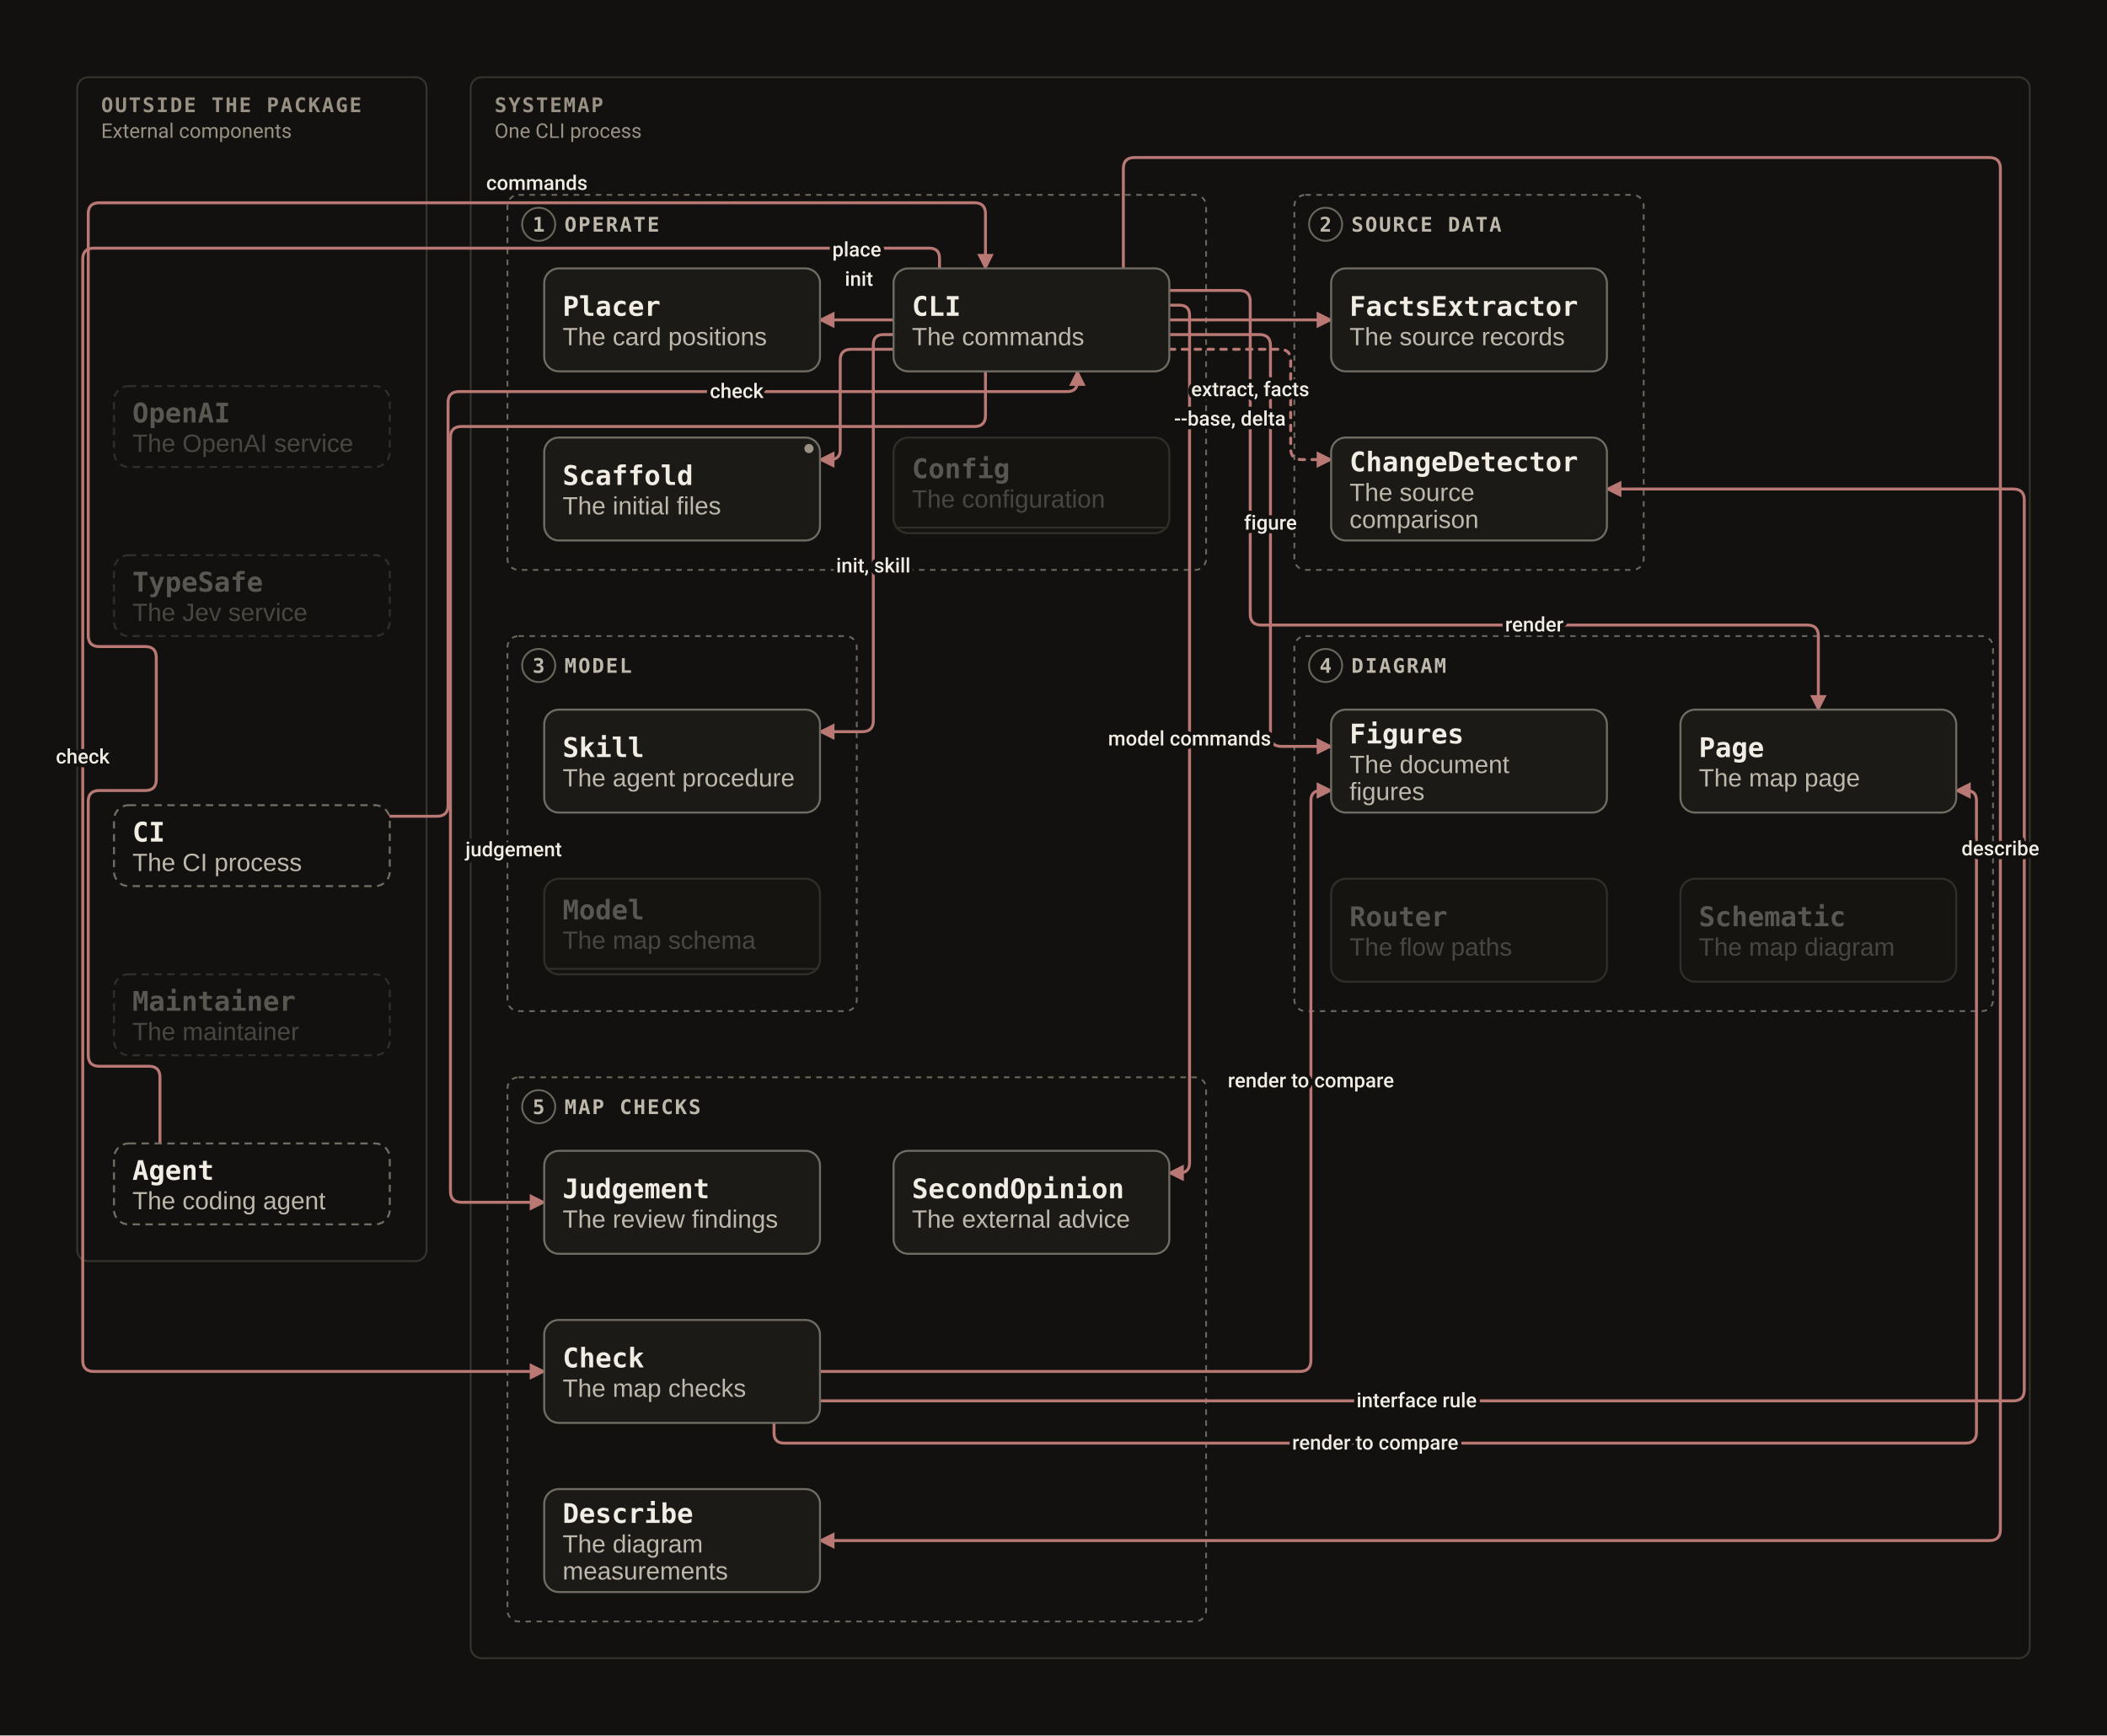
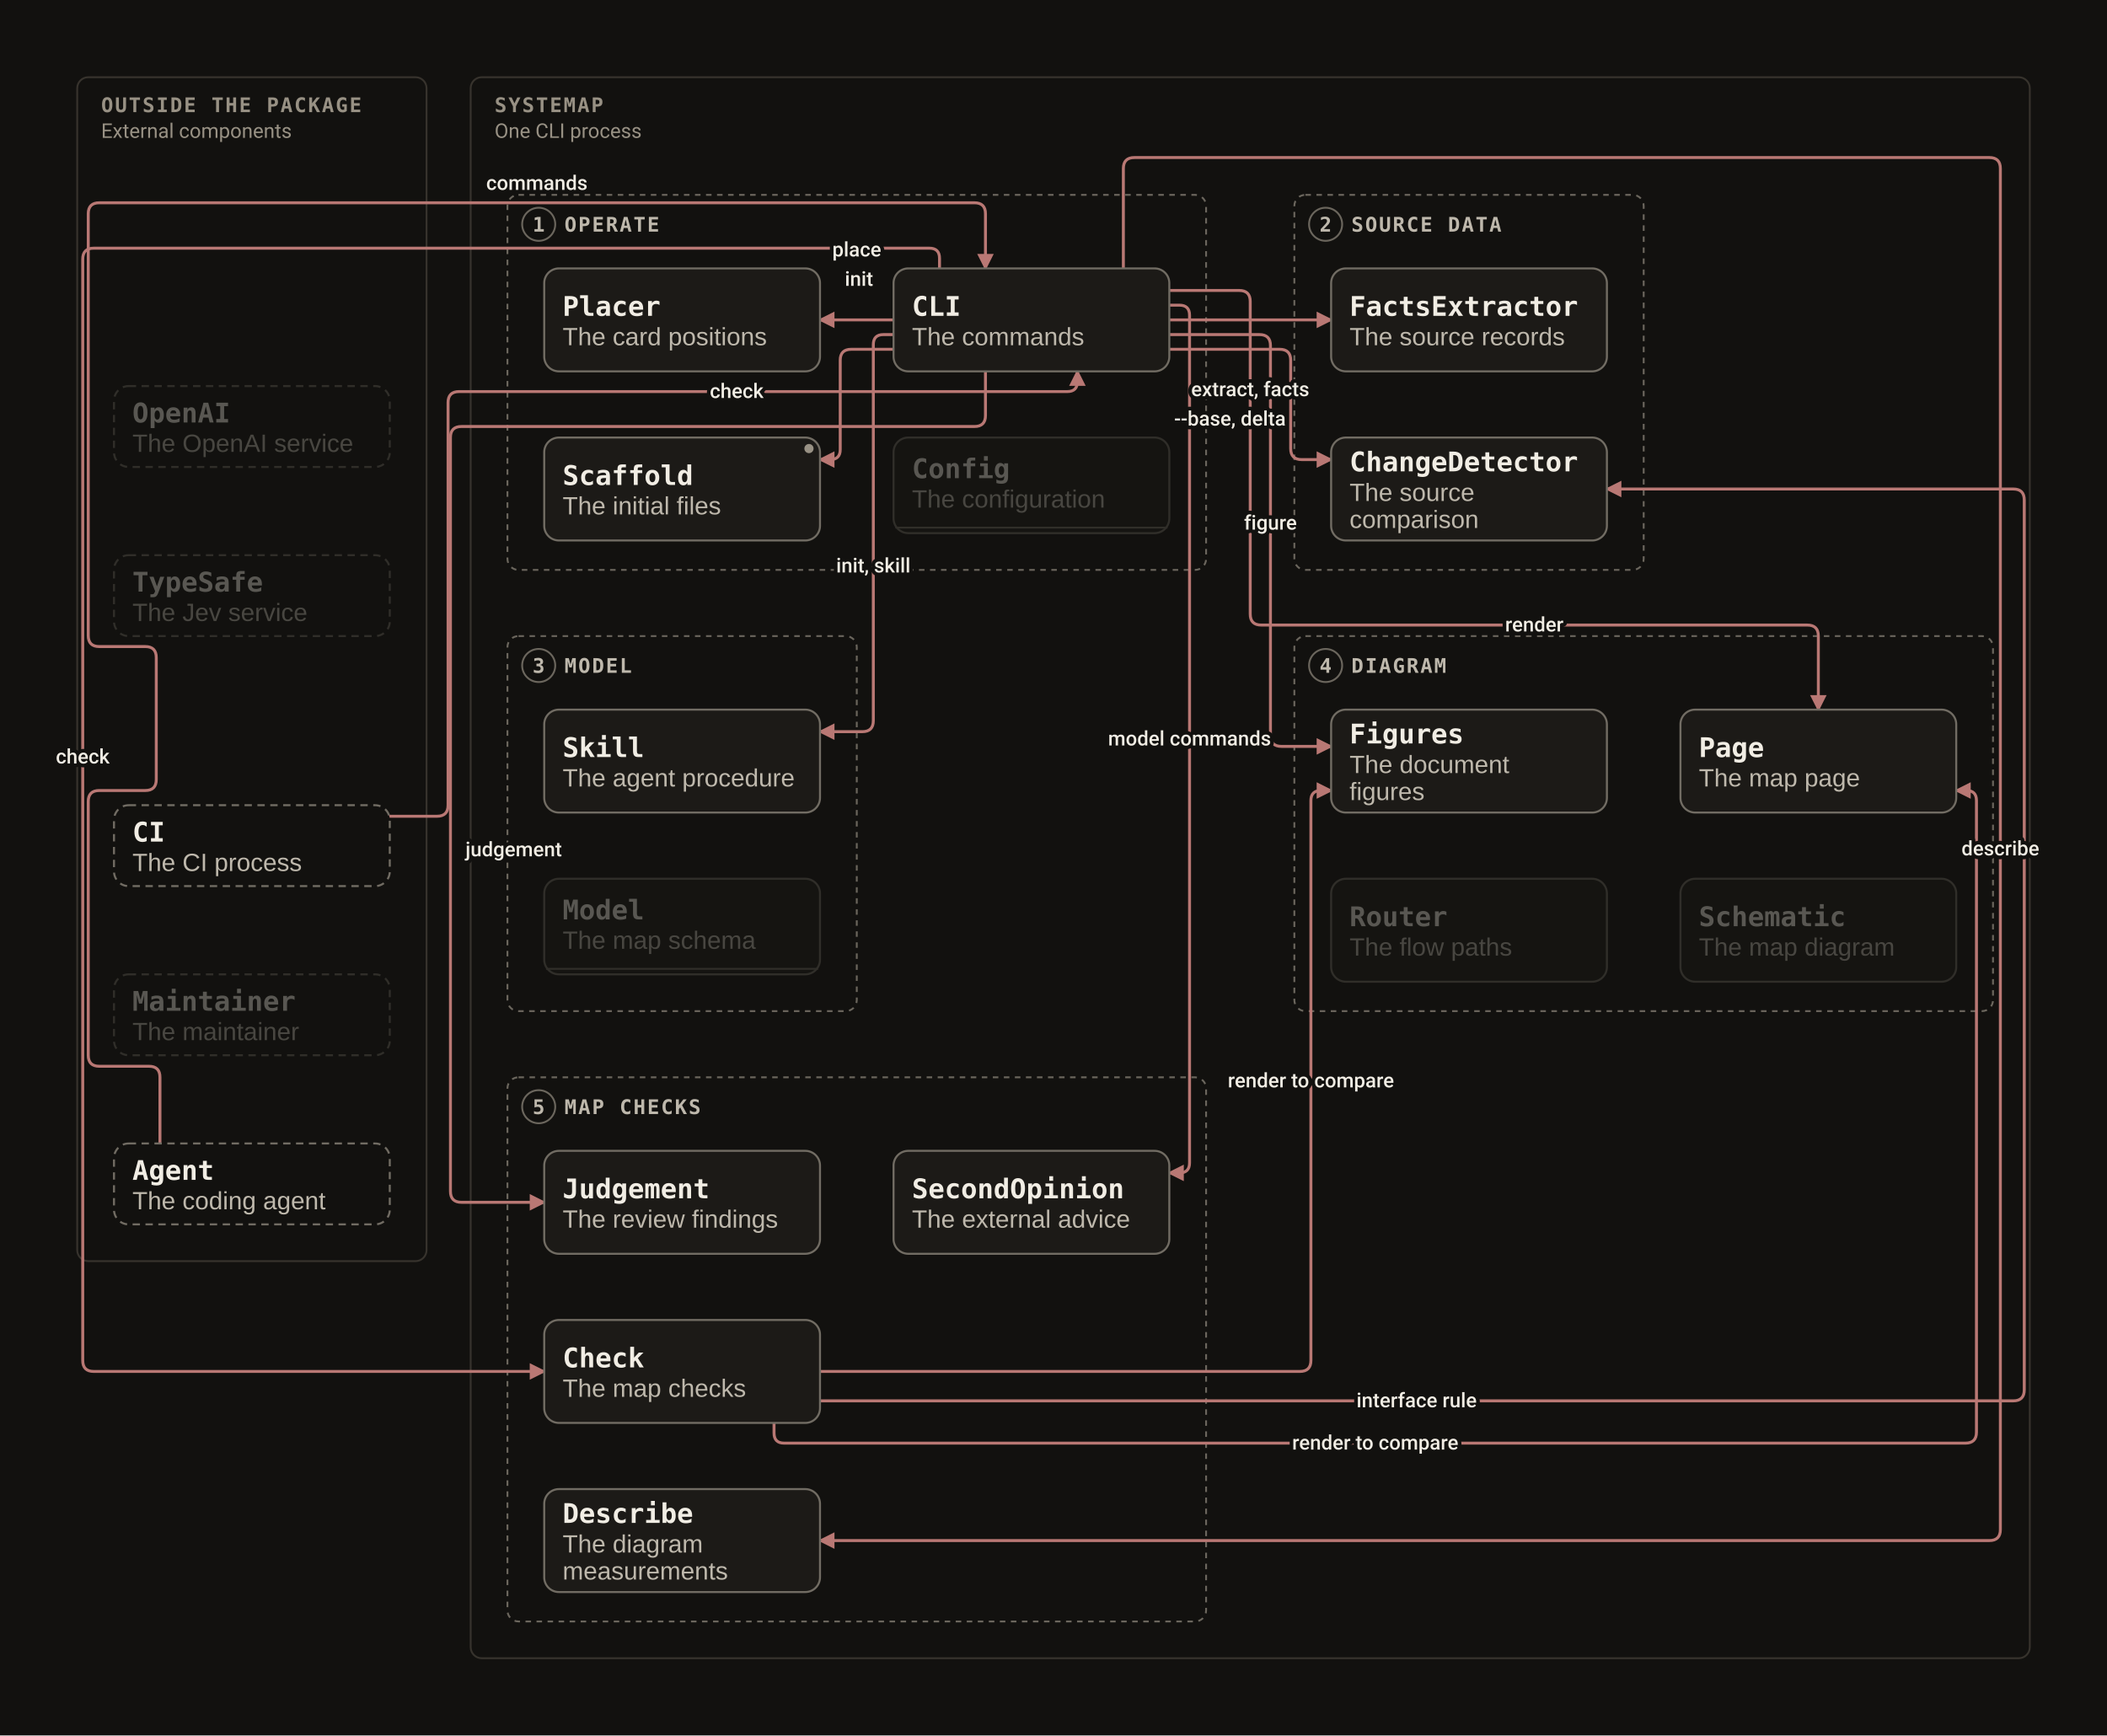
<svg xmlns="http://www.w3.org/2000/svg" id="lessonmap" class="scene" viewBox="-26 -26 1146 944" data-fit="0.75 16 1088.6 860" data-grow="1.236" data-read="0.814" preserveAspectRatio="xMidYMid meet" tabindex="0" role="application" aria-label="Control flow: Which components cause other components to act? All component cards and only the flows of the Control flow layer. Each flow label gives its artifact.">
  <rect x="-26" y="-26" width="1146" height="944" fill="#12110F" />
  <defs>
    <marker id="lessonmap-m-l-structure" viewBox="0 0 8 8" refX="7" refY="4" markerUnits="userSpaceOnUse" markerWidth="9" markerHeight="9" orient="auto-start-reverse">
      <path d="M0,0 L8,4 L0,8 z" fill="#716C63" />
    </marker>
    <marker id="lessonmap-m-l-system" viewBox="0 0 8 8" refX="7" refY="4" markerUnits="userSpaceOnUse" markerWidth="9" markerHeight="9" orient="auto-start-reverse">
      <path d="M0,0 L8,4 L0,8 z" fill="#716C63" />
    </marker>
    <marker id="lessonmap-m-l-data" viewBox="0 0 8 8" refX="7" refY="4" markerUnits="userSpaceOnUse" markerWidth="9" markerHeight="9" orient="auto-start-reverse">
      <path d="M0,0 L8,4 L0,8 z" fill="#2CB59A" />
    </marker>
    <marker id="lessonmap-m-l-control" viewBox="0 0 8 8" refX="7" refY="4" markerUnits="userSpaceOnUse" markerWidth="9" markerHeight="9" orient="auto-start-reverse">
      <path d="M0,0 L8,4 L0,8 z" fill="#B97874" />
    </marker>
    <marker id="lessonmap-m-l-judge" viewBox="0 0 8 8" refX="7" refY="4" markerUnits="userSpaceOnUse" markerWidth="9" markerHeight="9" orient="auto-start-reverse">
      <path d="M0,0 L8,4 L0,8 z" fill="#8A8B22" />
    </marker>
    <marker id="lessonmap-m-change" viewBox="0 0 8 8" refX="7" refY="4" markerUnits="userSpaceOnUse" markerWidth="9" markerHeight="9" orient="auto-start-reverse">
      <path d="M0,0 L8,4 L0,8 z" fill="#D4675B" />
    </marker>
    <marker id="lessonmap-m-reach" viewBox="0 0 8 8" refX="7" refY="4" markerUnits="userSpaceOnUse" markerWidth="9" markerHeight="9" orient="auto-start-reverse">
      <path d="M0,0 L8,4 L0,8 z" fill="#D4675B" />
    </marker>
  </defs>
  <style>#lessonmap .node{cursor:pointer;outline:none;transition:opacity .16s ease-out}#lessonmap .node [data-part="job"] text{font-family:Arial,"Liberation Sans",Arimo,sans-serif;font-kerning:none;font-variant-ligatures:none}#lessonmap[data-live] .node.subject .node__box{stroke:var(--subject,#716C63)}#lessonmap[data-live] .node.subject rect.node__mark{stroke:var(--subject,#716C63)}#lessonmap[data-live] .node.subject path.node__mark{fill:var(--subject,#716C63)}#lessonmap .node.dim,#lessonmap .node.quiet{opacity:.32}#lessonmap .node__ring,#lessonmap .node__selection{display:none}#lessonmap .node__hl,#lessonmap .node__halo{display:none;pointer-events:none}#lessonmap .node__hl{fill:#1C1A17}#lessonmap .node__halo{fill:none;stroke:#F1EDE4;stroke-width:1.5;vector-effect:non-scaling-stroke}#lessonmap .node__box{transition:stroke .16s ease-out,stroke-width .16s ease-out}#lessonmap .node:not(.sel):not(.acts):hover .node__box{stroke-width:1.8}#lessonmap[data-live] .node:not(.sel):not(.acts):not(.endpoint):not(.subject):hover .node__box{stroke:#989184}#lessonmap .node.endpoint .node__box{stroke:#FCB442;stroke-width:2}#lessonmap .node.meas .node__box{stroke:#BEB8AC;stroke-width:2}#lessonmap .node.sel .node__box,#lessonmap .node.acts .node__box{stroke:#FCB442;stroke-width:3}#lessonmap .node.sel .node__hl,#lessonmap .node.acts .node__hl{display:inline}#lessonmap .node.peekend .node__halo{display:inline}#lessonmap .node:focus-visible .node__halo{display:inline;stroke-width:2}#lessonmap .flow,#lessonmap .flowtrace,#lessonmap .flowhl{vector-effect:non-scaling-stroke}#lessonmap .flow{stroke-width:1.6;stroke-opacity:1}#lessonmap .flow{cursor:pointer;pointer-events:stroke;outline:none;transition:opacity .12s ease-out,stroke-width .12s ease-out,visibility 0s}#lessonmap .flow.off:not(.peek),#lessonmap .flowlbl.off:not(.peek){opacity:0;visibility:hidden;pointer-events:none;transition:opacity .16s ease-out,visibility 0s linear .16s}#lessonmap .flow.peek{stroke-opacity:1;stroke-width:2.6}#lessonmap .flow.hot{stroke-opacity:1;stroke-width:2.6}#lessonmap.peeking .flow:not(.peek),#lessonmap.peeking .flowlbl:not(.peek){opacity:.35}#lessonmap .flowhl{fill:none;stroke:#FCB44200;stroke-width:12;stroke-linecap:round;stroke-linejoin:round;pointer-events:none}#lessonmap .flowdot{fill:#FCB442;stroke:#FCB4422E;stroke-width:10;paint-order:stroke;pointer-events:none}#lessonmap .flowtrace{stroke-width:2.6;pointer-events:none}#lessonmap .flowlbl{cursor:pointer;outline:none;transition:opacity .16s ease-out,visibility 0s}#lessonmap .flowlbl text{pointer-events:none;fill:#F1EDE4;stroke:#12110F}#lessonmap .flowlbl__chip{fill:#12110F;pointer-events:none}#lessonmap .flowlbl.hot text{fill:#FCB442;font-weight:600}#lessonmap .flowlbl.peek .flowlbl__chip{stroke:#37332D;stroke-width:1}#lessonmap .flowlbl.cueing{opacity:0}#lessonmap .flowlbl:focus-visible .flowlbl__hit{stroke:#F1EDE4;stroke-width:1.5}#lessonmap{width:100%;height:auto;display:block;overflow:hidden;touch-action:none;cursor:grab}#lessonmap.panning{cursor:grabbing}#lessonmap .zone__h{cursor:zoom-in;-webkit-user-select:none;user-select:none}@media print{#lessonmap .view{transform:none!important}}:root[data-reduce-motion=true] #lessonmap *{transition:none!important;animation:none!important}@media (prefers-reduced-motion:reduce){:root:not([data-reduce-motion]) #lessonmap *{transition:none!important;animation:none!important}}</style>
  <g class="view">
    <rect x="16" y="16" width="190" height="644" rx="6" fill="none" stroke="#37332D" stroke-width="1" vector-effect="non-scaling-stroke" />
    <g class="box__h" data-at="16 16 190">
      <text x="29.0" y="35.0" class="t0">OUTSIDE THE PACKAGE</text>
      <text x="29.0" y="49.0" class="t1">External components</text>
    </g>
    <rect x="230" y="16" width="848" height="860" rx="6" fill="none" stroke="#37332D" stroke-width="1" vector-effect="non-scaling-stroke" />
    <g class="box__h" data-at="230 16 848">
      <text x="243.0" y="35.0" class="t0">SYSTEMAP</text>
      <text x="243.0" y="49.0" class="t1">One CLI process</text>
    </g>
    <g data-part="zones">
      <rect x="250" y="80" width="380" height="204" rx="6" fill="none" stroke="#6B665D" stroke-width="1" stroke-dasharray="3 3" vector-effect="non-scaling-stroke" />
      <g class="zone__h" data-zone="operate" data-at="250 96 380">
        <circle cx="267" cy="96" r="9" fill="#12110F" stroke="#6B665D" stroke-width="1" vector-effect="non-scaling-stroke" />
        <text x="267.0" y="100.0" class="t2">1</text>
        <text x="281.0" y="100.0" class="t3">OPERATE</text>
      </g>
      <rect x="678" y="80" width="190" height="204" rx="6" fill="none" stroke="#6B665D" stroke-width="1" stroke-dasharray="3 3" vector-effect="non-scaling-stroke" />
      <g class="zone__h" data-zone="gather" data-at="678 96 190">
        <circle cx="695" cy="96" r="9" fill="#12110F" stroke="#6B665D" stroke-width="1" vector-effect="non-scaling-stroke" />
        <text x="695.0" y="100.0" class="t2">2</text>
        <text x="709.0" y="100.0" class="t3">SOURCE DATA</text>
      </g>
      <rect x="250" y="320" width="190" height="204" rx="6" fill="none" stroke="#6B665D" stroke-width="1" stroke-dasharray="3 3" vector-effect="non-scaling-stroke" />
      <g class="zone__h" data-zone="mean" data-at="250 336 190">
        <circle cx="267" cy="336" r="9" fill="#12110F" stroke="#6B665D" stroke-width="1" vector-effect="non-scaling-stroke" />
        <text x="267.0" y="340.0" class="t2">3</text>
        <text x="281.0" y="340.0" class="t3">MODEL</text>
      </g>
      <rect x="678" y="320" width="380" height="204" rx="6" fill="none" stroke="#6B665D" stroke-width="1" stroke-dasharray="3 3" vector-effect="non-scaling-stroke" />
      <g class="zone__h" data-zone="draw" data-at="678 336 380">
        <circle cx="695" cy="336" r="9" fill="#12110F" stroke="#6B665D" stroke-width="1" vector-effect="non-scaling-stroke" />
        <text x="695.0" y="340.0" class="t2">4</text>
        <text x="709.0" y="340.0" class="t3">DIAGRAM</text>
      </g>
      <rect x="250" y="560" width="380" height="296" rx="6" fill="none" stroke="#6B665D" stroke-width="1" stroke-dasharray="3 3" vector-effect="non-scaling-stroke" />
      <g class="zone__h" data-zone="keep" data-at="250 576 380">
        <circle cx="267" cy="576" r="9" fill="#12110F" stroke="#6B665D" stroke-width="1" vector-effect="non-scaling-stroke" />
        <text x="267.0" y="580.0" class="t2">5</text>
        <text x="281.0" y="580.0" class="t3">MAP CHECKS</text>
      </g>
    </g>
    <g data-part="flow">
      <path id="lessonmap-f0" class="flow" data-edge="0" data-from="Agent" data-to="CLI" data-art="commands" data-kind="control" data-layer="control" data-evidence="external" role="button" tabindex="0" aria-pressed="false" aria-label="Examine commands: Agent to CLI, control, external" d="M 61.0 596.0 L 61.0 560.0 Q 61.0 554.0 55.0 554.0 L 28.0 554.0 Q 22.0 554.0 22.0 548.0 L 22.0 410.0 Q 22.0 404.0 28.0 404.0 L 53.0 404.0 Q 59.0 404.0 59.0 398.0 L 59.0 331.7 Q 59.0 325.7 53.0 325.7 L 28.0 325.7 Q 22.0 325.7 22.0 319.7 L 22.0 90.3 Q 22.0 84.3 28.0 84.3 L 504.0 84.3 Q 510.0 84.3 510.0 90.3 L 510.0 120.0" fill="none" stroke="#B97874" vector-effect="non-scaling-stroke" stroke-width="1.6" stroke-linecap="round" marker-end="url(#lessonmap-m-l-control)" />
      <path id="lessonmap-f1" class="flow" data-edge="1" data-from="CI" data-to="CLI" data-art="check" data-kind="control" data-layer="control" data-evidence="external" role="button" tabindex="0" aria-pressed="false" aria-label="Examine check: CI to CLI, control, external" d="M 186.0 418.0 L 211.7 418.0 Q 217.7 418.0 217.7 412.0 L 217.7 193.0 Q 217.7 187.0 223.7 187.0 L 554.5 187.0 Q 560.0 187.0 560.0 181.5 L 560.0 176.0" fill="none" stroke="#B97874" vector-effect="non-scaling-stroke" stroke-width="1.6" stroke-linecap="round" marker-end="url(#lessonmap-m-l-control)" />
      <path id="lessonmap-f2" class="flow" data-edge="2" data-from="CLI" data-to="Scaffold" data-art="init" data-kind="control" data-layer="control" data-evidence="observed" role="button" tabindex="0" aria-pressed="false" aria-label="Examine init: CLI to Scaffold, control, current source review" d="M 460.0 164.0 L 437.0 164.0 Q 431.0 164.0 431.0 170.0 L 431.0 218.5 Q 431.0 224.0 425.5 224.0 L 420.0 224.0" fill="none" stroke="#B97874" vector-effect="non-scaling-stroke" stroke-width="1.6" stroke-linecap="round" marker-end="url(#lessonmap-m-l-control)" />
      <path id="lessonmap-f3" class="flow" data-edge="3" data-from="CLI" data-to="Placer" data-art="place" data-kind="control" data-layer="control" data-evidence="observed" role="button" tabindex="0" aria-pressed="false" aria-label="Examine place: CLI to Placer, control, current source review" d="M 460.0 148.0 L 420.0 148.0" fill="none" stroke="#B97874" vector-effect="non-scaling-stroke" stroke-width="1.6" stroke-linecap="round" marker-end="url(#lessonmap-m-l-control)" />
      <path id="lessonmap-f4" class="flow" data-edge="4" data-from="CLI" data-to="Skill" data-art="init, skill" data-kind="control" data-layer="control" data-evidence="observed" role="button" tabindex="0" aria-pressed="false" aria-label="Examine init, skill: CLI to Skill, control, current source review" d="M 460.0 156.0 L 454.5 156.0 Q 449.0 156.0 449.0 161.5 L 449.0 366.0 Q 449.0 372.0 443.0 372.0 L 420.0 372.0" fill="none" stroke="#B97874" vector-effect="non-scaling-stroke" stroke-width="1.6" stroke-linecap="round" marker-end="url(#lessonmap-m-l-control)" />
      <path id="lessonmap-f5" class="flow" data-edge="5" data-from="CLI" data-to="FactsExtractor" data-art="extract, facts" data-kind="control" data-layer="control" data-evidence="observed" role="button" tabindex="0" aria-pressed="false" aria-label="Examine extract, facts: CLI to FactsExtractor, control, current source review" d="M 610.0 148.0 L 698.0 148.0" fill="none" stroke="#B97874" vector-effect="non-scaling-stroke" stroke-width="1.6" stroke-linecap="round" marker-end="url(#lessonmap-m-l-control)" />
      <path id="lessonmap-f6" class="flow" data-edge="6" data-from="CLI" data-to="Check" data-art="check" data-kind="control" data-layer="control" data-evidence="observed" role="button" tabindex="0" aria-pressed="false" aria-label="Examine check: CLI to Check, control, current source review" d="M 485.0 120.0 L 485.0 114.5 Q 485.0 109.0 479.5 109.0 L 25.0 109.0 Q 19.0 109.0 19.0 115.0 L 19.0 714.0 Q 19.0 720.0 25.0 720.0 L 270.0 720.0" fill="none" stroke="#B97874" vector-effect="non-scaling-stroke" stroke-width="1.6" stroke-linecap="round" marker-end="url(#lessonmap-m-l-control)" />
-       <path id="lessonmap-f7" class="flow" data-edge="7" data-from="CLI" data-to="ChangeDetector" data-art="--base, delta" data-kind="control" data-layer="control" data-evidence="structural" role="button" tabindex="0" aria-pressed="false" aria-label="Examine --base, delta: CLI to ChangeDetector, control, structural" d="M 610.0 164.0 L 670.0 164.0 Q 676.0 164.0 676.0 170.0 L 676.0 218.0 Q 676.0 224.0 682.0 224.0 L 698.0 224.0" fill="none" stroke="#B97874" vector-effect="non-scaling-stroke" stroke-width="1.6" stroke-linecap="round" stroke-dasharray="3 4" marker-end="url(#lessonmap-m-l-control)" />
+       <path id="lessonmap-f7" class="flow" data-edge="7" data-from="CLI" data-to="ChangeDetector" data-art="--base, delta" data-kind="control" data-layer="control" data-evidence="observed" role="button" tabindex="0" aria-pressed="false" aria-label="Examine --base, delta: CLI to ChangeDetector, control, current source review" d="M 610.0 164.0 L 670.0 164.0 Q 676.0 164.0 676.0 170.0 L 676.0 218.0 Q 676.0 224.0 682.0 224.0 L 698.0 224.0" fill="none" stroke="#B97874" vector-effect="non-scaling-stroke" stroke-width="1.6" stroke-linecap="round" marker-end="url(#lessonmap-m-l-control)" />
      <path id="lessonmap-f8" class="flow" data-edge="8" data-from="CLI" data-to="Page" data-art="render" data-kind="control" data-layer="control" data-evidence="observed" role="button" tabindex="0" aria-pressed="false" aria-label="Examine render: CLI to Page, control, current source review" d="M 610.0 132.0 L 648.0 132.0 Q 654.0 132.0 654.0 138.0 L 654.0 308.0 Q 654.0 314.0 660.0 314.0 L 957.0 314.0 Q 963.0 314.0 963.0 320.0 L 963.0 360.0" fill="none" stroke="#B97874" vector-effect="non-scaling-stroke" stroke-width="1.6" stroke-linecap="round" marker-end="url(#lessonmap-m-l-control)" />
      <path id="lessonmap-f9" class="flow" data-edge="9" data-from="CLI" data-to="Figures" data-art="figure" data-kind="control" data-layer="control" data-evidence="observed" role="button" tabindex="0" aria-pressed="false" aria-label="Examine figure: CLI to Figures, control, current source review" d="M 610.0 156.0 L 659.0 156.0 Q 665.0 156.0 665.0 162.0 L 665.0 374.0 Q 665.0 380.0 671.0 380.0 L 698.0 380.0" fill="none" stroke="#B97874" vector-effect="non-scaling-stroke" stroke-width="1.6" stroke-linecap="round" marker-end="url(#lessonmap-m-l-control)" />
      <path id="lessonmap-f10" class="flow" data-edge="10" data-from="CLI" data-to="Judgement" data-art="judgement" data-kind="control" data-layer="control" data-evidence="observed" role="button" tabindex="0" aria-pressed="false" aria-label="Examine judgement: CLI to Judgement, control, current source review" d="M 510.0 176.0 L 510.0 200.0 Q 510.0 206.0 504.0 206.0 L 225.0 206.0 Q 219.0 206.0 219.0 212.0 L 219.0 622.0 Q 219.0 628.0 225.0 628.0 L 270.0 628.0" fill="none" stroke="#B97874" vector-effect="non-scaling-stroke" stroke-width="1.6" stroke-linecap="round" marker-end="url(#lessonmap-m-l-control)" />
      <path id="lessonmap-f11" class="flow" data-edge="11" data-from="CLI" data-to="Describe" data-art="describe" data-kind="control" data-layer="control" data-evidence="observed" role="button" tabindex="0" aria-pressed="false" aria-label="Examine describe: CLI to Describe, control, current source review" d="M 585.0 120.0 L 585.0 65.7 Q 585.0 59.7 591.0 59.7 L 1056.0 59.7 Q 1062.0 59.7 1062.0 65.7 L 1062.0 806.0 Q 1062.0 812.0 1056.0 812.0 L 420.0 812.0" fill="none" stroke="#B97874" vector-effect="non-scaling-stroke" stroke-width="1.6" stroke-linecap="round" marker-end="url(#lessonmap-m-l-control)" />
      <path id="lessonmap-f12" class="flow" data-edge="12" data-from="CLI" data-to="SecondOpinion" data-art="model commands" data-kind="control" data-layer="control" data-evidence="observed" role="button" tabindex="0" aria-pressed="false" aria-label="Examine model commands: CLI to SecondOpinion, control, current source review" d="M 610.0 140.0 L 615.5 140.0 Q 621.0 140.0 621.0 145.5 L 621.0 606.5 Q 621.0 612.0 615.5 612.0 L 610.0 612.0" fill="none" stroke="#B97874" vector-effect="non-scaling-stroke" stroke-width="1.6" stroke-linecap="round" marker-end="url(#lessonmap-m-l-control)" />
      <path id="lessonmap-f13" class="flow" data-edge="13" data-from="Check" data-to="Page" data-art="render to compare" data-kind="control" data-layer="control" data-evidence="observed" role="button" tabindex="0" aria-pressed="false" aria-label="Examine render to compare: Check to Page, control, current source review" d="M 395.0 748.0 L 395.0 753.5 Q 395.0 759.0 400.5 759.0 L 1043.0 759.0 Q 1049.0 759.0 1049.0 753.0 L 1049.0 409.5 Q 1049.0 404.0 1043.5 404.0 L 1038.0 404.0" fill="none" stroke="#B97874" vector-effect="non-scaling-stroke" stroke-width="1.6" stroke-linecap="round" marker-end="url(#lessonmap-m-l-control)" />
      <path id="lessonmap-f14" class="flow" data-edge="14" data-from="Check" data-to="Figures" data-art="render to compare" data-kind="control" data-layer="control" data-evidence="observed" role="button" tabindex="0" aria-pressed="false" aria-label="Examine render to compare: Check to Figures, control, current source review" d="M 420.0 720.0 L 681.0 720.0 Q 687.0 720.0 687.0 714.0 L 687.0 409.5 Q 687.0 404.0 692.5 404.0 L 698.0 404.0" fill="none" stroke="#B97874" vector-effect="non-scaling-stroke" stroke-width="1.6" stroke-linecap="round" marker-end="url(#lessonmap-m-l-control)" />
      <path id="lessonmap-f15" class="flow" data-edge="15" data-from="Check" data-to="ChangeDetector" data-art="interface rule" data-kind="control" data-layer="control" data-evidence="observed" role="button" tabindex="0" aria-pressed="false" aria-label="Examine interface rule: Check to ChangeDetector, control, current source review" d="M 420.0 736.0 L 1069.0 736.0 Q 1075.0 736.0 1075.0 730.0 L 1075.0 246.0 Q 1075.0 240.0 1069.0 240.0 L 848.0 240.0" fill="none" stroke="#B97874" vector-effect="non-scaling-stroke" stroke-width="1.6" stroke-linecap="round" marker-end="url(#lessonmap-m-l-control)" />
    </g>
    <g class="node built" data-id="Placer" data-kind="component" data-state="built" data-region="operate" role="button" tabindex="0" aria-label="Placer, The card positions, source recorded">
      <rect class="node__box" x="270.0" y="120.0" width="150.0" height="56.0" rx="8.0" fill="#1C1A17" stroke="#716C63" stroke-width="1.1" />
      <rect class="node__ring" x="273.0" y="123.0" width="144.0" height="50.0" rx="7.0" />
      <rect class="node__selection" x="275.0" y="127.0" width="1" height="42.0" fill="#FCB442" />
      <text x="280.0" y="145.8" class="t5">Placer</text>
      <g data-part="job">
        <text x="280.0" y="161.8" class="t6">The card positions</text>
      </g>
    </g>
    <g class="node built" data-id="CLI" data-kind="component" data-state="built" data-region="operate" role="button" tabindex="0" aria-label="CLI, The commands, source recorded">
      <rect class="node__box" x="460.0" y="120.0" width="150.0" height="56.0" rx="8.0" fill="#1C1A17" stroke="#716C63" stroke-width="1.1" />
      <rect class="node__ring" x="463.0" y="123.0" width="144.0" height="50.0" rx="7.0" />
      <rect class="node__selection" x="465.0" y="127.0" width="1" height="42.0" fill="#FCB442" />
      <text x="470.0" y="145.8" class="t5">CLI</text>
      <g data-part="job">
        <text x="470.0" y="161.8" class="t6">The commands</text>
      </g>
    </g>
    <g class="node built" data-id="FactsExtractor" data-kind="component" data-state="built" data-region="gather" role="button" tabindex="0" aria-label="FactsExtractor, The source records, source recorded">
      <rect class="node__box" x="698.0" y="120.0" width="150.0" height="56.0" rx="8.0" fill="#1C1A17" stroke="#716C63" stroke-width="1.1" />
      <rect class="node__ring" x="701.0" y="123.0" width="144.0" height="50.0" rx="7.0" />
      <rect class="node__selection" x="703.0" y="127.0" width="1" height="42.0" fill="#FCB442" />
      <text x="708.0" y="145.8" class="t5">FactsExtractor</text>
      <g data-part="job">
        <text x="708.0" y="161.8" class="t6">The source records</text>
      </g>
    </g>
    <g class="node actor quiet" data-id="OpenAI" data-kind="actor" data-state="built" data-region="outside" role="button" tabindex="0" aria-label="OpenAI, The OpenAI service, outside">
      <rect class="node__box" x="36.0" y="184.0" width="150.0" height="44.0" rx="8.0" fill="#12110F" stroke="#716C63" stroke-width="1.1" stroke-dasharray="4 3" />
      <rect class="node__ring" x="39.0" y="187.0" width="144.0" height="38.0" rx="7.0" />
      <rect class="node__selection" x="41.0" y="191.0" width="1" height="30.0" fill="#FCB442" />
      <text x="46.0" y="203.8" class="t5">OpenAI</text>
      <g data-part="job">
        <text x="46.0" y="219.8" class="t6">The OpenAI service</text>
      </g>
    </g>
    <g class="node built" data-id="Scaffold" data-kind="component" data-state="built" data-region="operate" role="button" tabindex="0" aria-label="Scaffold, The initial files, source recorded">
      <rect class="node__box" x="270.0" y="212.0" width="150.0" height="56.0" rx="8.0" fill="#1C1A17" stroke="#716C63" stroke-width="1.1" />
      <rect class="node__ring" x="273.0" y="215.0" width="144.0" height="50.0" rx="7.0" />
      <rect class="node__selection" x="275.0" y="219.0" width="1" height="42.0" fill="#FCB442" />
      <text x="280.0" y="237.8" class="t5">Scaffold</text>
      <g class="node__note" aria-label="Note: Does not replace files. To change the pinned workflow, write its version in the workflow file.">
        <circle cx="414.0" cy="218.0" r="2.5" fill="#989184" />
      </g>
      <g data-part="job">
        <text x="280.0" y="253.8" class="t6">The initial files</text>
      </g>
    </g>
    <g class="node built quiet" data-id="Config" data-kind="store" data-state="built" data-region="operate" role="button" tabindex="0" aria-label="Config, The configuration, source recorded">
      <rect class="node__box" x="460.0" y="212.0" width="150.0" height="52.0" rx="8.0" fill="#1C1A17" stroke="#716C63" stroke-width="1.1" />
      <rect class="node__ring" x="463.0" y="215.0" width="144.0" height="46.0" rx="7.0" />
      <rect class="node__selection" x="465.0" y="219.0" width="1" height="38.0" fill="#FCB442" />
      <text x="470.0" y="234.1" class="t5">Config</text>
      <line class="node__base" x1="461.0" y1="261.0" x2="609.0" y2="261.0" stroke="#716C63" stroke-width="1" />
      <g data-part="job">
        <text x="470.0" y="250.1" class="t6">The configuration</text>
      </g>
    </g>
    <g class="node built" data-id="ChangeDetector" data-kind="component" data-state="built" data-region="gather" role="button" tabindex="0" aria-label="ChangeDetector, The source comparison, source recorded">
      <rect class="node__box" x="698.0" y="212.0" width="150.0" height="56.0" rx="8.0" fill="#1C1A17" stroke="#716C63" stroke-width="1.1" />
      <rect class="node__ring" x="701.0" y="215.0" width="144.0" height="50.0" rx="7.0" />
      <rect class="node__selection" x="703.0" y="219.0" width="1" height="42.0" fill="#FCB442" />
      <text x="708.0" y="230.4" class="t5">ChangeDetector</text>
      <g data-part="job">
        <text x="708.0" y="246.5" class="t6">The source</text>
        <text x="708.0" y="261.2" class="t6">comparison</text>
      </g>
    </g>
    <g class="node actor quiet" data-id="TypeSafe" data-kind="actor" data-state="built" data-region="outside" role="button" tabindex="0" aria-label="TypeSafe, The Jev service, outside">
      <rect class="node__box" x="36.0" y="276.0" width="150.0" height="44.0" rx="8.0" fill="#12110F" stroke="#716C63" stroke-width="1.1" stroke-dasharray="4 3" />
      <rect class="node__ring" x="39.0" y="279.0" width="144.0" height="38.0" rx="7.0" />
      <rect class="node__selection" x="41.0" y="283.0" width="1" height="30.0" fill="#FCB442" />
      <text x="46.0" y="295.8" class="t5">TypeSafe</text>
      <g data-part="job">
        <text x="46.0" y="311.8" class="t6">The Jev service</text>
      </g>
    </g>
    <g class="node built" data-id="Skill" data-kind="component" data-state="built" data-region="mean" role="button" tabindex="0" aria-label="Skill, The agent procedure, source recorded">
      <rect class="node__box" x="270.0" y="360.0" width="150.0" height="56.0" rx="8.0" fill="#1C1A17" stroke="#716C63" stroke-width="1.1" />
      <rect class="node__ring" x="273.0" y="363.0" width="144.0" height="50.0" rx="7.0" />
      <rect class="node__selection" x="275.0" y="367.0" width="1" height="42.0" fill="#FCB442" />
      <text x="280.0" y="385.8" class="t5">Skill</text>
      <g data-part="job">
        <text x="280.0" y="401.8" class="t6">The agent procedure</text>
      </g>
    </g>
    <g class="node built" data-id="Figures" data-kind="component" data-state="built" data-region="draw" role="button" tabindex="0" aria-label="Figures, The document figures, source recorded">
      <rect class="node__box" x="698.0" y="360.0" width="150.0" height="56.0" rx="8.0" fill="#1C1A17" stroke="#716C63" stroke-width="1.1" />
      <rect class="node__ring" x="701.0" y="363.0" width="144.0" height="50.0" rx="7.0" />
      <rect class="node__selection" x="703.0" y="367.0" width="1" height="42.0" fill="#FCB442" />
      <text x="708.0" y="378.4" class="t5">Figures</text>
      <g data-part="job">
        <text x="708.0" y="394.5" class="t6">The document</text>
        <text x="708.0" y="409.2" class="t6">figures</text>
      </g>
    </g>
    <g class="node built" data-id="Page" data-kind="component" data-state="built" data-region="draw" role="button" tabindex="0" aria-label="Page, The map page, source recorded">
      <rect class="node__box" x="888.0" y="360.0" width="150.0" height="56.0" rx="8.0" fill="#1C1A17" stroke="#716C63" stroke-width="1.1" />
      <rect class="node__ring" x="891.0" y="363.0" width="144.0" height="50.0" rx="7.0" />
      <rect class="node__selection" x="893.0" y="367.0" width="1" height="42.0" fill="#FCB442" />
      <text x="898.0" y="385.8" class="t5">Page</text>
      <g data-part="job">
        <text x="898.0" y="401.8" class="t6">The map page</text>
      </g>
    </g>
    <g class="node actor" data-id="CI" data-kind="actor" data-state="built" data-region="outside" role="button" tabindex="0" aria-label="CI, The CI process, outside">
      <rect class="node__box" x="36.0" y="412.0" width="150.0" height="44.0" rx="8.0" fill="#12110F" stroke="#716C63" stroke-width="1.1" stroke-dasharray="4 3" />
      <rect class="node__ring" x="39.0" y="415.0" width="144.0" height="38.0" rx="7.0" />
      <rect class="node__selection" x="41.0" y="419.0" width="1" height="30.0" fill="#FCB442" />
      <text x="46.0" y="431.8" class="t5">CI</text>
      <g data-part="job">
        <text x="46.0" y="447.8" class="t6">The CI process</text>
      </g>
    </g>
    <g class="node built quiet" data-id="Model" data-kind="store" data-state="built" data-region="mean" role="button" tabindex="0" aria-label="Model, The map schema, source recorded">
      <rect class="node__box" x="270.0" y="452.0" width="150.0" height="52.0" rx="8.0" fill="#1C1A17" stroke="#716C63" stroke-width="1.1" />
      <rect class="node__ring" x="273.0" y="455.0" width="144.0" height="46.0" rx="7.0" />
      <rect class="node__selection" x="275.0" y="459.0" width="1" height="38.0" fill="#FCB442" />
      <text x="280.0" y="474.1" class="t5">Model</text>
      <line class="node__base" x1="271.0" y1="501.0" x2="419.0" y2="501.0" stroke="#716C63" stroke-width="1" />
      <g data-part="job">
        <text x="280.0" y="490.1" class="t6">The map schema</text>
      </g>
    </g>
    <g class="node built quiet" data-id="Router" data-kind="component" data-state="built" data-region="draw" role="button" tabindex="0" aria-label="Router, The flow paths, source recorded">
      <rect class="node__box" x="698.0" y="452.0" width="150.0" height="56.0" rx="8.0" fill="#1C1A17" stroke="#716C63" stroke-width="1.1" />
      <rect class="node__ring" x="701.0" y="455.0" width="144.0" height="50.0" rx="7.0" />
      <rect class="node__selection" x="703.0" y="459.0" width="1" height="42.0" fill="#FCB442" />
      <text x="708.0" y="477.8" class="t5">Router</text>
      <g data-part="job">
        <text x="708.0" y="493.8" class="t6">The flow paths</text>
      </g>
    </g>
    <g class="node built quiet" data-id="Schematic" data-kind="component" data-state="built" data-region="draw" role="button" tabindex="0" aria-label="Schematic, The map diagram, source recorded">
      <rect class="node__box" x="888.0" y="452.0" width="150.0" height="56.0" rx="8.0" fill="#1C1A17" stroke="#716C63" stroke-width="1.1" />
      <rect class="node__ring" x="891.0" y="455.0" width="144.0" height="50.0" rx="7.0" />
      <rect class="node__selection" x="893.0" y="459.0" width="1" height="42.0" fill="#FCB442" />
      <text x="898.0" y="477.8" class="t5">Schematic</text>
      <g data-part="job">
        <text x="898.0" y="493.8" class="t6">The map diagram</text>
      </g>
    </g>
    <g class="node actor quiet" data-id="Maintainer" data-kind="actor" data-state="built" data-region="outside" role="button" tabindex="0" aria-label="Maintainer, The maintainer, outside">
      <rect class="node__box" x="36.0" y="504.0" width="150.0" height="44.0" rx="8.0" fill="#12110F" stroke="#716C63" stroke-width="1.1" stroke-dasharray="4 3" />
      <rect class="node__ring" x="39.0" y="507.0" width="144.0" height="38.0" rx="7.0" />
      <rect class="node__selection" x="41.0" y="511.0" width="1" height="30.0" fill="#FCB442" />
      <text x="46.0" y="523.8" class="t5">Maintainer</text>
      <g data-part="job">
        <text x="46.0" y="539.8" class="t6">The maintainer</text>
      </g>
    </g>
    <g class="node actor" data-id="Agent" data-kind="actor" data-state="built" data-region="outside" role="button" tabindex="0" aria-label="Agent, The coding agent, outside">
      <rect class="node__box" x="36.0" y="596.0" width="150.0" height="44.0" rx="8.0" fill="#12110F" stroke="#716C63" stroke-width="1.1" stroke-dasharray="4 3" />
      <rect class="node__ring" x="39.0" y="599.0" width="144.0" height="38.0" rx="7.0" />
      <rect class="node__selection" x="41.0" y="603.0" width="1" height="30.0" fill="#FCB442" />
      <text x="46.0" y="615.8" class="t5">Agent</text>
      <g data-part="job">
        <text x="46.0" y="631.8" class="t6">The coding agent</text>
      </g>
    </g>
    <g class="node built" data-id="Judgement" data-kind="component" data-state="built" data-region="keep" role="button" tabindex="0" aria-label="Judgement, The review findings, source recorded">
      <rect class="node__box" x="270.0" y="600.0" width="150.0" height="56.0" rx="8.0" fill="#1C1A17" stroke="#716C63" stroke-width="1.1" />
      <rect class="node__ring" x="273.0" y="603.0" width="144.0" height="50.0" rx="7.0" />
      <rect class="node__selection" x="275.0" y="607.0" width="1" height="42.0" fill="#FCB442" />
      <text x="280.0" y="625.8" class="t5">Judgement</text>
      <g data-part="job">
        <text x="280.0" y="641.8" class="t6">The review findings</text>
      </g>
    </g>
    <g class="node built" data-id="SecondOpinion" data-kind="component" data-state="built" data-region="keep" role="button" tabindex="0" aria-label="SecondOpinion, The external advice, source recorded">
      <rect class="node__box" x="460.0" y="600.0" width="150.0" height="56.0" rx="8.0" fill="#1C1A17" stroke="#716C63" stroke-width="1.1" />
      <rect class="node__ring" x="463.0" y="603.0" width="144.0" height="50.0" rx="7.0" />
      <rect class="node__selection" x="465.0" y="607.0" width="1" height="42.0" fill="#FCB442" />
      <text x="470.0" y="625.8" class="t5">SecondOpinion</text>
      <g data-part="job">
        <text x="470.0" y="641.8" class="t6">The external advice</text>
      </g>
    </g>
    <g class="node built" data-id="Check" data-kind="component" data-state="built" data-region="keep" role="button" tabindex="0" aria-label="Check, The map checks, source recorded">
      <rect class="node__box" x="270.0" y="692.0" width="150.0" height="56.0" rx="8.0" fill="#1C1A17" stroke="#716C63" stroke-width="1.1" />
      <rect class="node__ring" x="273.0" y="695.0" width="144.0" height="50.0" rx="7.0" />
      <rect class="node__selection" x="275.0" y="699.0" width="1" height="42.0" fill="#FCB442" />
      <text x="280.0" y="717.8" class="t5">Check</text>
      <g data-part="job">
        <text x="280.0" y="733.8" class="t6">The map checks</text>
      </g>
    </g>
    <g class="node built" data-id="Describe" data-kind="component" data-state="built" data-region="keep" role="button" tabindex="0" aria-label="Describe, The diagram measurements, source recorded">
      <rect class="node__box" x="270.0" y="784.0" width="150.0" height="56.0" rx="8.0" fill="#1C1A17" stroke="#716C63" stroke-width="1.1" />
      <rect class="node__ring" x="273.0" y="787.0" width="144.0" height="50.0" rx="7.0" />
      <rect class="node__selection" x="275.0" y="791.0" width="1" height="42.0" fill="#FCB442" />
      <text x="280.0" y="802.4" class="t5">Describe</text>
      <g data-part="job">
        <text x="280.0" y="818.5" class="t6">The diagram</text>
        <text x="280.0" y="833.2" class="t6">measurements</text>
      </g>
    </g>
    <g data-part="flow">
      <g class="flowlbl" data-edge="0" data-from="Agent" data-to="CLI" data-layer="control" role="button" tabindex="-1" aria-pressed="false" aria-label="Examine commands: Agent to CLI, control, external">
        <rect class="flowlbl__hit" x="238.6" y="61.333" width="54.8" height="25.0" rx="3" fill="transparent" />
        <text x="266.0" y="77.3" class="t4">commands</text>
      </g>
      <g class="flowlbl" data-edge="1" data-from="CI" data-to="CLI" data-layer="control" role="button" tabindex="-1" aria-pressed="false" aria-label="Examine check: CI to CLI, control, external">
        <rect class="flowlbl__hit" x="356.492" y="174.5" width="36.5" height="25.0" rx="3" fill="transparent" />
        <text x="374.7" y="190.5" class="t4">check</text>
      </g>
      <g class="flowlbl" data-edge="2" data-from="CLI" data-to="Scaffold" data-layer="control" role="button" tabindex="-1" aria-pressed="false" aria-label="Examine init: CLI to Scaffold, control, current source review">
        <rect class="flowlbl__hit" x="426.05" y="113.5" width="30.4" height="25.0" rx="3" fill="transparent" />
        <text x="441.2" y="129.5" class="t4">init</text>
      </g>
      <g class="flowlbl" data-edge="3" data-from="CLI" data-to="Placer" data-layer="control" role="button" tabindex="-1" aria-pressed="false" aria-label="Examine place: CLI to Placer, control, current source review">
        <rect class="flowlbl__hit" x="421.75" y="97.5" width="36.5" height="25.0" rx="3" fill="transparent" />
        <text x="440.0" y="113.5" class="t4">place</text>
      </g>
      <g class="flowlbl" data-edge="4" data-from="CLI" data-to="Skill" data-layer="control" role="button" tabindex="-1" aria-pressed="false" aria-label="Examine init, skill: CLI to Skill, control, current source review">
        <rect class="flowlbl__hit" x="412.45" y="269.4" width="73.1" height="25.0" rx="3" fill="transparent" />
        <text x="449.0" y="285.4" class="t4">init, skill</text>
      </g>
      <g class="flowlbl" data-edge="5" data-from="CLI" data-to="FactsExtractor" data-layer="control" role="button" tabindex="-1" aria-pressed="false" aria-label="Examine extract, facts: CLI to FactsExtractor, control, current source review">
        <rect class="flowlbl__hit" x="608.3" y="173.5" width="91.4" height="25.0" rx="3" fill="transparent" />
        <text x="654.0" y="189.5" class="t4">extract, facts</text>
      </g>
      <g class="flowlbl" data-edge="6" data-from="CLI" data-to="Check" data-layer="control" role="button" tabindex="-1" aria-pressed="false" aria-label="Examine check: CLI to Check, control, current source review">
        <rect class="flowlbl__hit" x="0.75" y="373.3" width="36.5" height="25.0" rx="3" fill="transparent" />
        <text x="19.0" y="389.3" class="t4">check</text>
      </g>
-       <g class="flowlbl" data-edge="7" data-from="CLI" data-to="ChangeDetector" data-layer="control" role="button" tabindex="-1" aria-pressed="false" aria-label="Examine --base, delta: CLI to ChangeDetector, control, structural">
+       <g class="flowlbl" data-edge="7" data-from="CLI" data-to="ChangeDetector" data-layer="control" role="button" tabindex="-1" aria-pressed="false" aria-label="Examine --base, delta: CLI to ChangeDetector, control, current source review">
        <rect class="flowlbl__hit" x="600.35" y="189.5" width="85.3" height="25.0" rx="3" fill="transparent" />
        <text x="643.0" y="205.5" class="t4">--base, delta</text>
      </g>
      <g class="flowlbl" data-edge="8" data-from="CLI" data-to="Page" data-layer="control" role="button" tabindex="-1" aria-pressed="false" aria-label="Examine render: CLI to Page, control, current source review">
        <rect class="flowlbl__hit" x="787.2" y="301.5" width="42.6" height="25.0" rx="3" fill="transparent" />
        <text x="808.5" y="317.5" class="t4">render</text>
      </g>
      <g class="flowlbl" data-edge="9" data-from="CLI" data-to="Figures" data-layer="control" role="button" tabindex="-1" aria-pressed="false" aria-label="Examine figure: CLI to Figures, control, current source review">
        <rect class="flowlbl__hit" x="643.7" y="246.15" width="42.6" height="25.0" rx="3" fill="transparent" />
        <text x="665.0" y="262.1" class="t4">figure</text>
      </g>
      <g class="flowlbl" data-edge="10" data-from="CLI" data-to="Judgement" data-layer="control" role="button" tabindex="-1" aria-pressed="false" aria-label="Examine judgement: CLI to Judgement, control, current source review">
        <rect class="flowlbl__hit" x="223.0" y="423.75" width="60.9" height="25.0" rx="3" fill="transparent" />
        <text x="253.4" y="439.8" class="t4">judgement</text>
      </g>
      <g class="flowlbl" data-edge="11" data-from="CLI" data-to="Describe" data-layer="control" role="button" tabindex="-1" aria-pressed="false" aria-label="Examine describe: CLI to Describe, control, current source review">
        <rect class="flowlbl__hit" x="1034.6" y="423.333" width="54.8" height="25.0" rx="3" fill="transparent" />
        <text x="1062.0" y="439.3" class="t4">describe</text>
      </g>
      <g class="flowlbl" data-edge="12" data-from="CLI" data-to="SecondOpinion" data-layer="control" role="button" tabindex="-1" aria-pressed="false" aria-label="Examine model commands: CLI to SecondOpinion, control, current source review">
        <rect class="flowlbl__hit" x="575.3" y="363.5" width="91.4" height="25.0" rx="3" fill="transparent" />
        <text x="621.0" y="379.5" class="t4">model commands</text>
      </g>
      <g class="flowlbl" data-edge="13" data-from="Check" data-to="Page" data-layer="control" role="button" tabindex="-1" aria-pressed="false" aria-label="Examine render to compare: Check to Page, control, current source review">
        <rect class="flowlbl__hit" x="667.15" y="746.5" width="109.7" height="25.0" rx="3" fill="transparent" />
        <text x="722.0" y="762.5" class="t4">render to compare</text>
      </g>
      <g class="flowlbl" data-edge="14" data-from="Check" data-to="Figures" data-layer="control" role="button" tabindex="-1" aria-pressed="false" aria-label="Examine render to compare: Check to Figures, control, current source review">
        <rect class="flowlbl__hit" x="632.15" y="549.5" width="109.7" height="25.0" rx="3" fill="transparent" />
        <text x="687.0" y="565.5" class="t4">render to compare</text>
      </g>
      <g class="flowlbl" data-edge="15" data-from="Check" data-to="ChangeDetector" data-layer="control" role="button" tabindex="-1" aria-pressed="false" aria-label="Examine interface rule: Check to ChangeDetector, control, current source review">
        <rect class="flowlbl__hit" x="698.8" y="723.5" width="91.4" height="25.0" rx="3" fill="transparent" />
        <text x="744.5" y="739.5" class="t4">interface rule</text>
      </g>
    </g>
    <g data-part="tags" />
  </g>
  <style>#lessonmap .t0{font-family:ui-monospace,"SF Mono",SFMono-Regular,"JetBrains Mono",Menlo,Consolas,monospace;font-size:11.0px;font-weight:600;fill:#989184;text-anchor:start;letter-spacing:.08em}#lessonmap .t1{font-family:"systemap Inter",system-ui,-apple-system,"Segoe UI",Roboto,"Helvetica Neue",Arial,sans-serif;font-size:11.0px;font-weight:400;fill:#989184;text-anchor:start}#lessonmap .t2{font-family:ui-monospace,"SF Mono",SFMono-Regular,"JetBrains Mono",Menlo,Consolas,monospace;font-size:11.0px;font-weight:600;fill:#BEB8AC;text-anchor:middle}#lessonmap .t3{font-family:ui-monospace,"SF Mono",SFMono-Regular,"JetBrains Mono",Menlo,Consolas,monospace;font-size:11.0px;font-weight:600;fill:#BEB8AC;text-anchor:start;letter-spacing:.08em}#lessonmap .t4{font-family:"systemap Inter",system-ui,-apple-system,"Segoe UI",Roboto,"Helvetica Neue",Arial,sans-serif;font-size:11.0px;font-weight:500;fill:#F1EDE4;text-anchor:middle;paint-order:stroke;stroke:#12110F;stroke-width:4;stroke-linejoin:round}#lessonmap .t5{font-family:ui-monospace,"SF Mono",SFMono-Regular,"JetBrains Mono",Menlo,Consolas,monospace;font-size:14.75px;font-weight:600;fill:#F1EDE4;text-anchor:start}#lessonmap .t6{font-family:"systemap Inter",system-ui,-apple-system,"Segoe UI",Roboto,"Helvetica Neue",Arial,sans-serif;font-size:13.6px;font-weight:400;fill:#BEB8AC;text-anchor:start}</style>
</svg>
